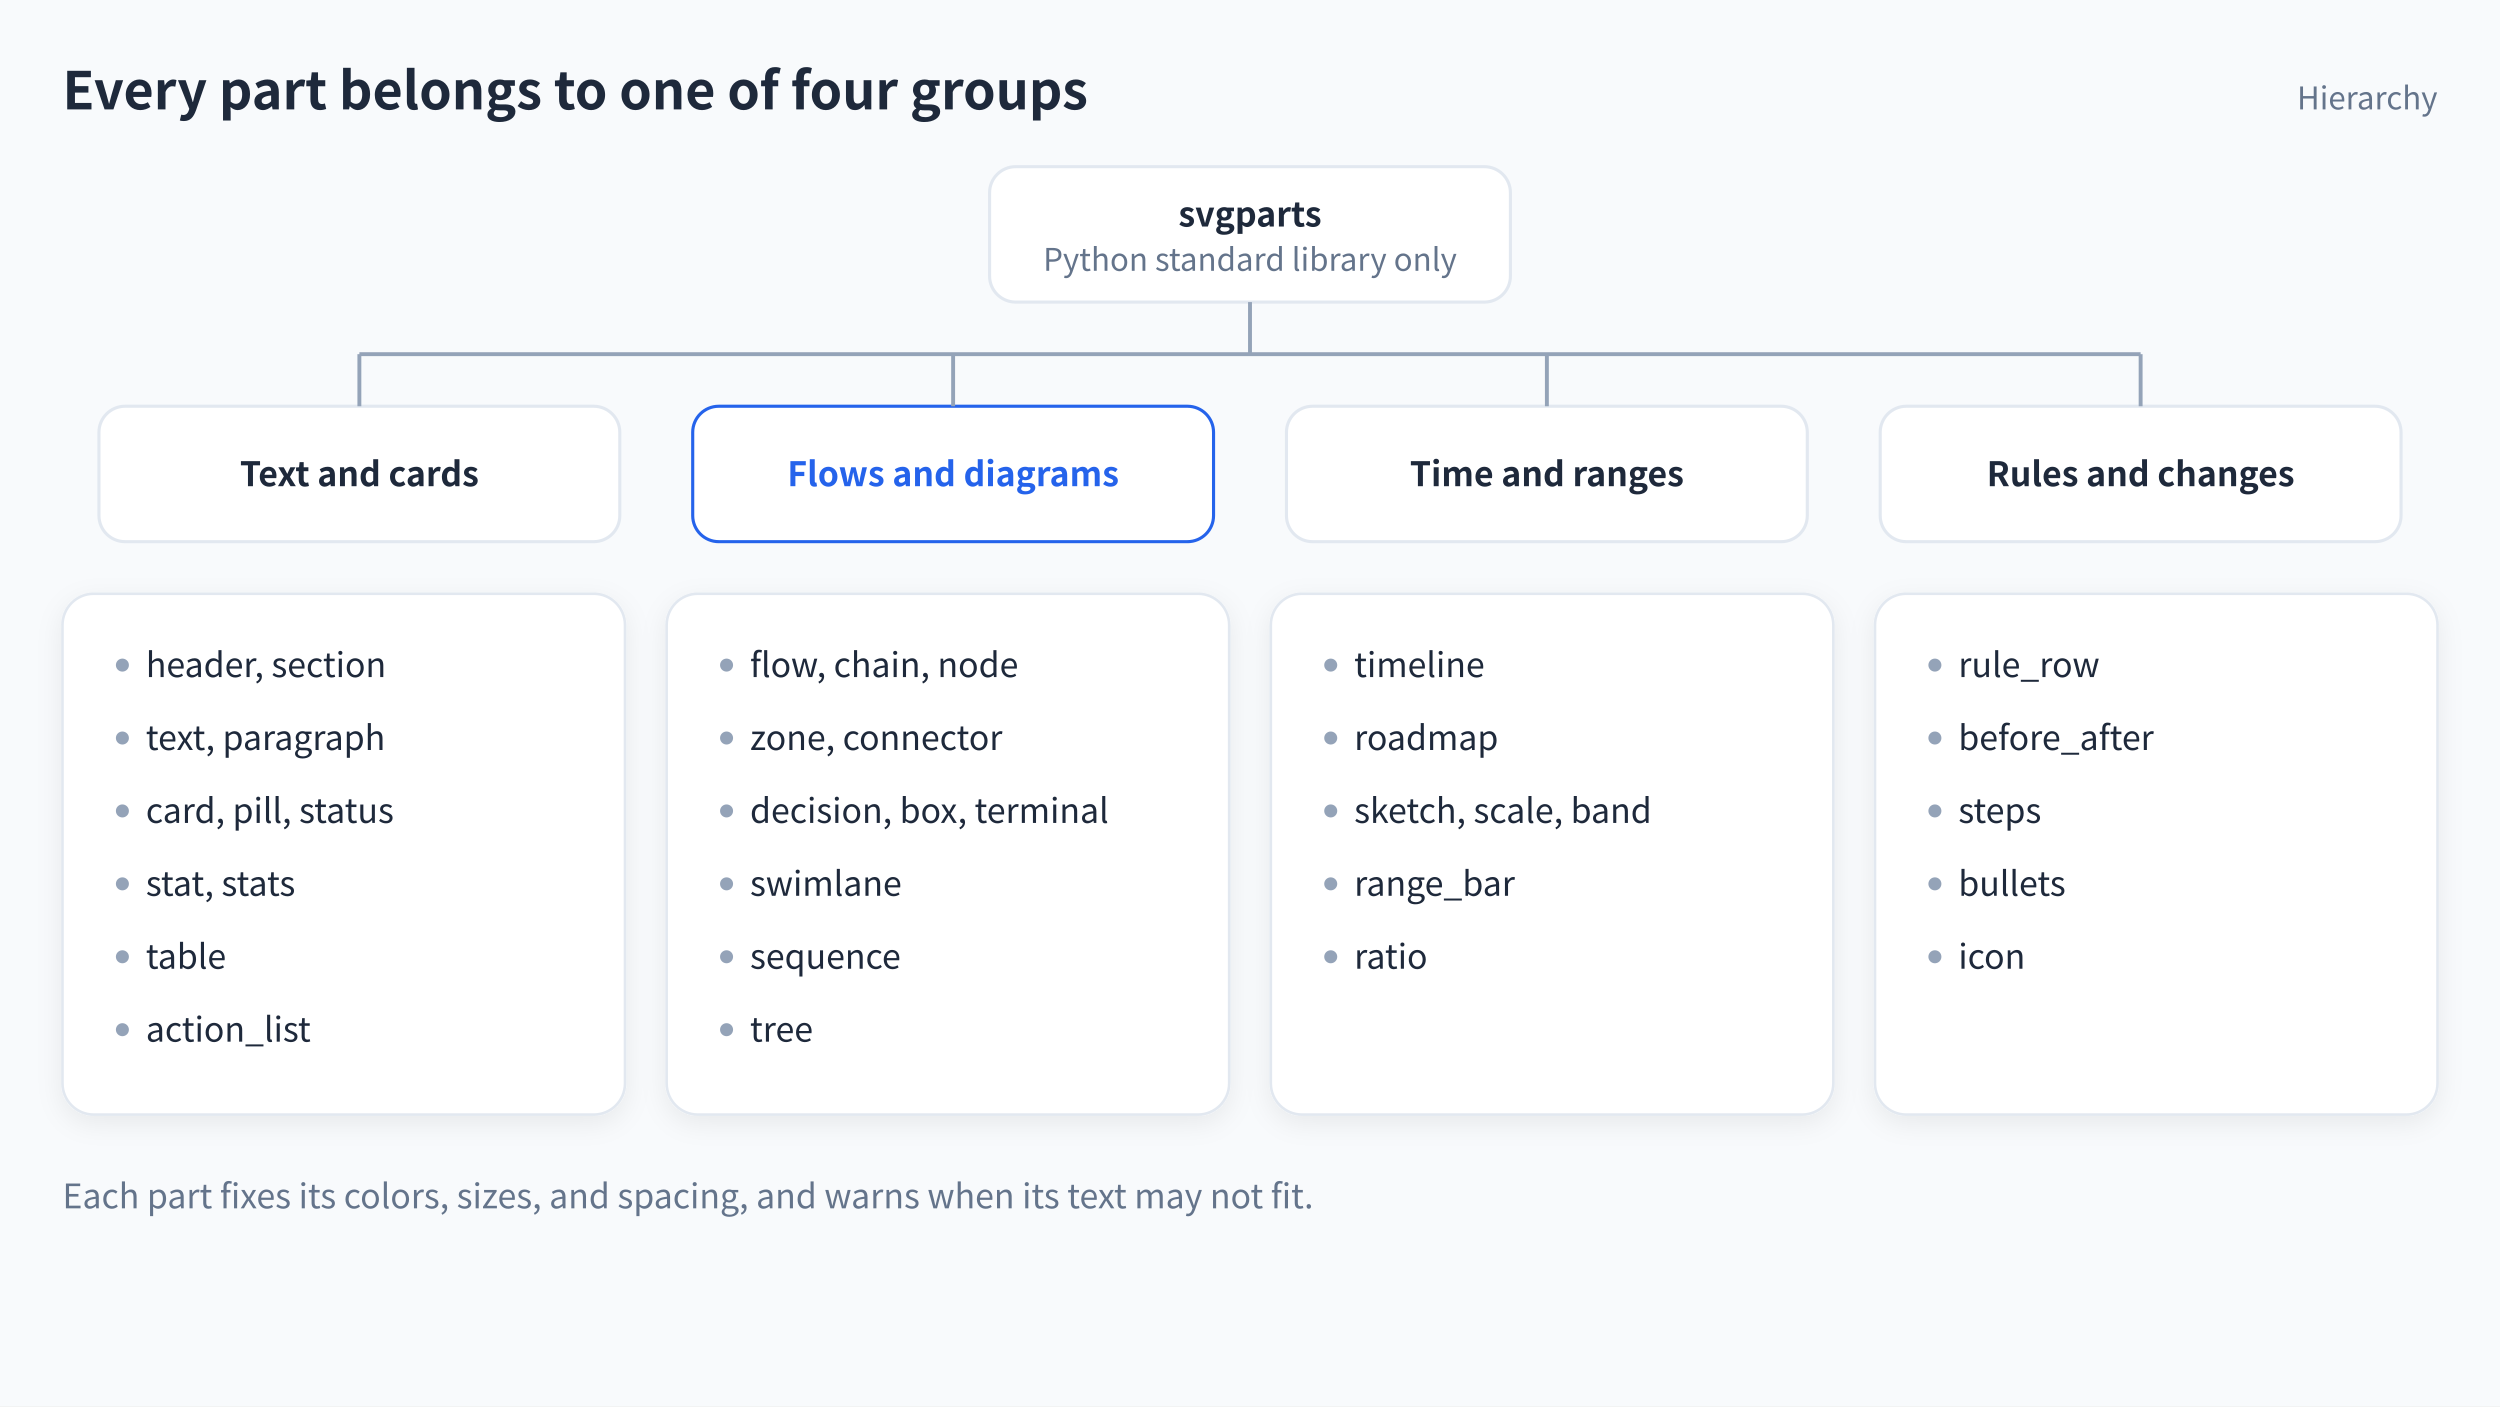
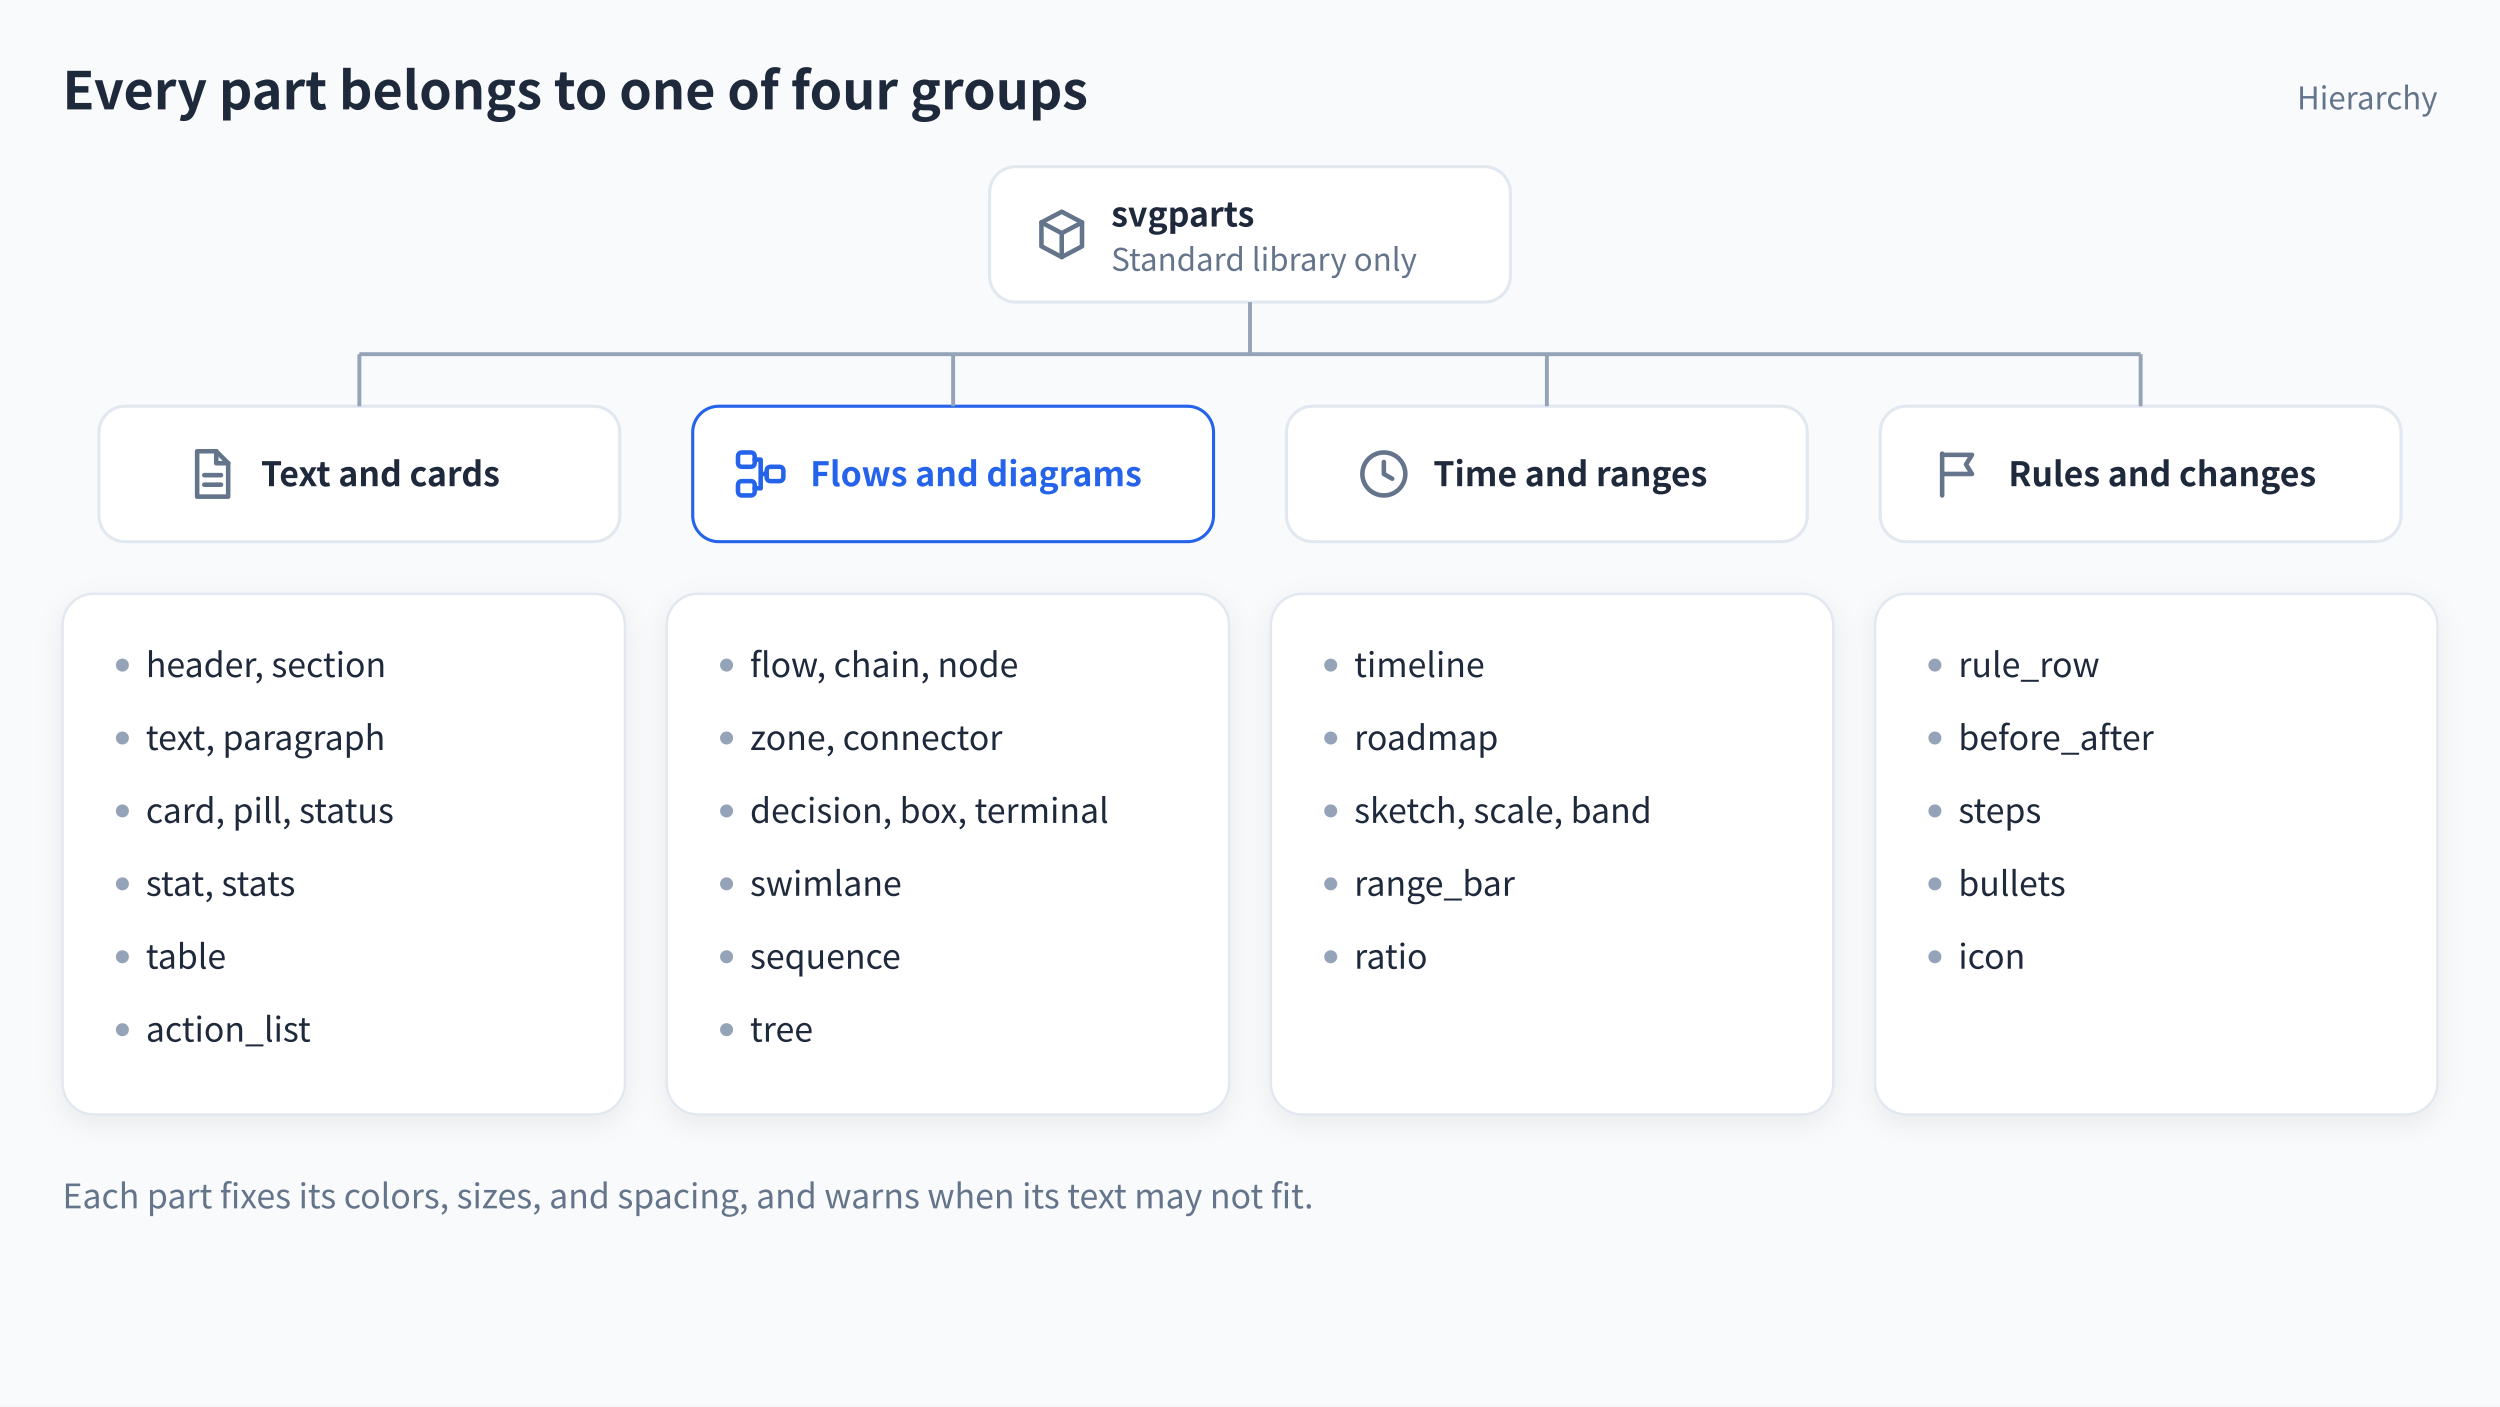
<svg xmlns="http://www.w3.org/2000/svg" width="960" height="540" viewBox="0 0 960 540" font-family="'Hiragino Sans', 'Yu Gothic UI', 'Noto Sans JP', 'Noto Sans CJK JP', system-ui, sans-serif" role="img" aria-label="Parts of svgparts grouped by what they draw">
  <defs>
    <filter id="sh" x="-10%" y="-10%" width="120%" height="130%">
      <feDropShadow dx="0" dy="3" stdDeviation="5" flood-color="#0F172A" flood-opacity="0.07" />
    </filter>
  </defs>
  <rect width="960" height="540" fill="#F8FAFC" />
  <text x="24.0" y="42.0" font-size="20" font-weight="600" fill="#1E293B" text-anchor="start" data-maxw="692.0">Every part belongs to one of four groups</text>
  <text x="936.0" y="42.0" font-size="12" font-weight="400" fill="#64748B" text-anchor="end">Hierarchy</text>
  <rect x="380.0" y="64.0" width="200.0" height="52.0" rx="10" fill="#FFFFFF" stroke="#E2E8F0" stroke-width="1.2" data-part="box" />
-   <text x="480.0" y="87.0" font-size="13" font-weight="600" fill="#1E293B" text-anchor="middle" data-maxw="184.0">svgparts</text>
-   <text x="480.0" y="104.0" font-size="12" font-weight="400" fill="#64748B" text-anchor="middle" data-maxw="184.0">Python standard library only</text>
+   <g transform="translate(396.7,79.0) scale(0.9167)" fill="none" stroke="#64748B" stroke-width="1.91" stroke-linecap="round" stroke-linejoin="round">
+     <path d="M12,2.5 L20.5,7 V17 L12,21.5 L3.5,17 V7 Z" />
+     <path d="M3.5,7 L12,11.5 L20.5,7 M12,11.5 V21.5" />
+   </g>
+   <text x="426.7" y="87.0" font-size="13" font-weight="600" fill="#1E293B" text-anchor="start" data-maxw="154.0">svgparts</text>
+   <text x="426.7" y="104.0" font-size="12" font-weight="400" fill="#64748B" text-anchor="start" data-maxw="154.0">Standard library only</text>
  <rect x="38.0" y="156.0" width="200.0" height="52.0" rx="10" fill="#FFFFFF" stroke="#E2E8F0" stroke-width="1.2" data-part="box" />
-   <text x="138.0" y="186.7" font-size="13" font-weight="600" fill="#1E293B" text-anchor="middle" data-maxw="184.0">Text and cards</text>
+   <g transform="translate(70.2,171.0) scale(0.9167)" fill="none" stroke="#64748B" stroke-width="1.91" stroke-linecap="round" stroke-linejoin="round">
+     <path d="M6,2.5 H14 L19,7.5 V21.5 H6 Z" />
+     <path d="M14,2.5 V7.5 H19 M9,12.5 H16 M9,16.5 H16" />
+   </g>
+   <text x="100.2" y="186.7" font-size="13" font-weight="600" fill="#1E293B" text-anchor="start" data-maxw="154.0">Text and cards</text>
  <rect x="266.0" y="156.0" width="200.0" height="52.0" rx="10" fill="#FFFFFF" stroke="#2563EB" stroke-width="1.2" data-part="box" />
-   <text x="366.0" y="186.7" font-size="13" font-weight="600" fill="#2563EB" text-anchor="middle" data-maxw="184.0">Flows and diagrams</text>
+   <g transform="translate(281.1,171.0) scale(0.9167)" fill="none" stroke="#2563EB" stroke-width="1.91" stroke-linecap="round" stroke-linejoin="round">
+     <rect x="2.5" y="3" width="7" height="6" rx="1.5" />
+     <rect x="14.5" y="9" width="7" height="6" rx="1.5" />
+     <rect x="2.5" y="15" width="7" height="6" rx="1.5" />
+     <path d="M9.5,6 H12 V12 H14.5 M12,12 V18 H9.5" />
+   </g>
+   <text x="311.1" y="186.7" font-size="13" font-weight="600" fill="#2563EB" text-anchor="start" data-maxw="154.0">Flows and diagrams</text>
  <rect x="494.0" y="156.0" width="200.0" height="52.0" rx="10" fill="#FFFFFF" stroke="#E2E8F0" stroke-width="1.2" data-part="box" />
-   <text x="594.0" y="186.7" font-size="13" font-weight="600" fill="#1E293B" text-anchor="middle" data-maxw="184.0">Time and ranges</text>
+   <g transform="translate(520.4,171.0) scale(0.9167)" fill="none" stroke="#64748B" stroke-width="1.91" stroke-linecap="round" stroke-linejoin="round">
+     <circle cx="12" cy="12" r="9" />
+     <path d="M12,7 V12 L15.5,14" />
+   </g>
+   <text x="550.4" y="186.7" font-size="13" font-weight="600" fill="#1E293B" text-anchor="start" data-maxw="154.0">Time and ranges</text>
  <rect x="722.0" y="156.0" width="200.0" height="52.0" rx="10" fill="#FFFFFF" stroke="#E2E8F0" stroke-width="1.2" data-part="box" />
-   <text x="822.0" y="186.7" font-size="13" font-weight="600" fill="#1E293B" text-anchor="middle" data-maxw="184.0">Rules and changes</text>
+   <g transform="translate(741.2,171.0) scale(0.9167)" fill="none" stroke="#64748B" stroke-width="1.91" stroke-linecap="round" stroke-linejoin="round">
+     <path d="M5,21 V3.5" />
+     <path d="M5,4 H17.5 L15,8 L17.5,12 H5" />
+   </g>
+   <text x="771.2" y="186.7" font-size="13" font-weight="600" fill="#1E293B" text-anchor="start" data-maxw="154.0">Rules and changes</text>
  <path d="M480.0,116.0 V136.0 M138.0,136.0 H822.0 M138.0,136.0 V156.0 M366.0,136.0 V156.0 M594.0,136.0 V156.0 M822.0,136.0 V156.0" stroke="#94A3B8" stroke-width="1.5" fill="none" data-part="line" />
  <rect x="24.0" y="228.0" width="216.0" height="200.0" rx="12" fill="#FFFFFF" stroke="#E2E8F0" stroke-width="1" filter="url(#sh)" data-part="box" />
  <circle cx="47.0" cy="255.4" r="2.5" fill="#94A3B8" />
  <text x="56.0" y="260.0" font-size="13" font-weight="400" fill="#1E293B" text-anchor="start" data-maxw="164.0">header, section</text>
  <circle cx="47.0" cy="283.4" r="2.5" fill="#94A3B8" />
  <text x="56.0" y="288.0" font-size="13" font-weight="400" fill="#1E293B" text-anchor="start" data-maxw="164.0">text, paragraph</text>
  <circle cx="47.0" cy="311.4" r="2.5" fill="#94A3B8" />
  <text x="56.0" y="316.0" font-size="13" font-weight="400" fill="#1E293B" text-anchor="start" data-maxw="164.0">card, pill, status</text>
  <circle cx="47.0" cy="339.4" r="2.5" fill="#94A3B8" />
  <text x="56.0" y="344.0" font-size="13" font-weight="400" fill="#1E293B" text-anchor="start" data-maxw="164.0">stat, stats</text>
  <circle cx="47.0" cy="367.4" r="2.5" fill="#94A3B8" />
  <text x="56.0" y="372.0" font-size="13" font-weight="400" fill="#1E293B" text-anchor="start" data-maxw="164.0">table</text>
  <circle cx="47.0" cy="395.4" r="2.5" fill="#94A3B8" />
  <text x="56.0" y="400.0" font-size="13" font-weight="400" fill="#1E293B" text-anchor="start" data-maxw="164.0">action_list</text>
  <rect x="256.0" y="228.0" width="216.0" height="200.0" rx="12" fill="#FFFFFF" stroke="#E2E8F0" stroke-width="1" filter="url(#sh)" data-part="box" />
  <circle cx="279.0" cy="255.4" r="2.5" fill="#94A3B8" />
  <text x="288.0" y="260.0" font-size="13" font-weight="400" fill="#1E293B" text-anchor="start" data-maxw="164.0">flow, chain, node</text>
  <circle cx="279.0" cy="283.4" r="2.5" fill="#94A3B8" />
  <text x="288.0" y="288.0" font-size="13" font-weight="400" fill="#1E293B" text-anchor="start" data-maxw="164.0">zone, connector</text>
  <circle cx="279.0" cy="311.4" r="2.5" fill="#94A3B8" />
  <text x="288.0" y="316.0" font-size="13" font-weight="400" fill="#1E293B" text-anchor="start" data-maxw="164.0">decision, box, terminal</text>
  <circle cx="279.0" cy="339.4" r="2.5" fill="#94A3B8" />
  <text x="288.0" y="344.0" font-size="13" font-weight="400" fill="#1E293B" text-anchor="start" data-maxw="164.0">swimlane</text>
  <circle cx="279.0" cy="367.4" r="2.5" fill="#94A3B8" />
  <text x="288.0" y="372.0" font-size="13" font-weight="400" fill="#1E293B" text-anchor="start" data-maxw="164.0">sequence</text>
  <circle cx="279.0" cy="395.4" r="2.5" fill="#94A3B8" />
  <text x="288.0" y="400.0" font-size="13" font-weight="400" fill="#1E293B" text-anchor="start" data-maxw="164.0">tree</text>
  <rect x="488.0" y="228.0" width="216.0" height="200.0" rx="12" fill="#FFFFFF" stroke="#E2E8F0" stroke-width="1" filter="url(#sh)" data-part="box" />
  <circle cx="511.0" cy="255.4" r="2.5" fill="#94A3B8" />
  <text x="520.0" y="260.0" font-size="13" font-weight="400" fill="#1E293B" text-anchor="start" data-maxw="164.0">timeline</text>
  <circle cx="511.0" cy="283.4" r="2.5" fill="#94A3B8" />
  <text x="520.0" y="288.0" font-size="13" font-weight="400" fill="#1E293B" text-anchor="start" data-maxw="164.0">roadmap</text>
  <circle cx="511.0" cy="311.4" r="2.5" fill="#94A3B8" />
  <text x="520.0" y="316.0" font-size="13" font-weight="400" fill="#1E293B" text-anchor="start" data-maxw="164.0">sketch, scale, band</text>
  <circle cx="511.0" cy="339.4" r="2.5" fill="#94A3B8" />
  <text x="520.0" y="344.0" font-size="13" font-weight="400" fill="#1E293B" text-anchor="start" data-maxw="164.0">range_bar</text>
  <circle cx="511.0" cy="367.4" r="2.5" fill="#94A3B8" />
  <text x="520.0" y="372.0" font-size="13" font-weight="400" fill="#1E293B" text-anchor="start" data-maxw="164.0">ratio</text>
  <rect x="720.0" y="228.0" width="216.0" height="200.0" rx="12" fill="#FFFFFF" stroke="#E2E8F0" stroke-width="1" filter="url(#sh)" data-part="box" />
  <circle cx="743.0" cy="255.4" r="2.5" fill="#94A3B8" />
  <text x="752.0" y="260.0" font-size="13" font-weight="400" fill="#1E293B" text-anchor="start" data-maxw="164.0">rule_row</text>
  <circle cx="743.0" cy="283.4" r="2.5" fill="#94A3B8" />
  <text x="752.0" y="288.0" font-size="13" font-weight="400" fill="#1E293B" text-anchor="start" data-maxw="164.0">before_after</text>
  <circle cx="743.0" cy="311.4" r="2.5" fill="#94A3B8" />
  <text x="752.0" y="316.0" font-size="13" font-weight="400" fill="#1E293B" text-anchor="start" data-maxw="164.0">steps</text>
  <circle cx="743.0" cy="339.4" r="2.5" fill="#94A3B8" />
  <text x="752.0" y="344.0" font-size="13" font-weight="400" fill="#1E293B" text-anchor="start" data-maxw="164.0">bullets</text>
  <circle cx="743.0" cy="367.4" r="2.5" fill="#94A3B8" />
  <text x="752.0" y="372.0" font-size="13" font-weight="400" fill="#1E293B" text-anchor="start" data-maxw="164.0">icon</text>
  <text x="24.0" y="464.0" font-size="13" font-weight="400" fill="#64748B" text-anchor="start" data-maxw="912.0">Each part fixes its colors, sizes, and spacing, and warns when its text may not fit.</text>
</svg>
